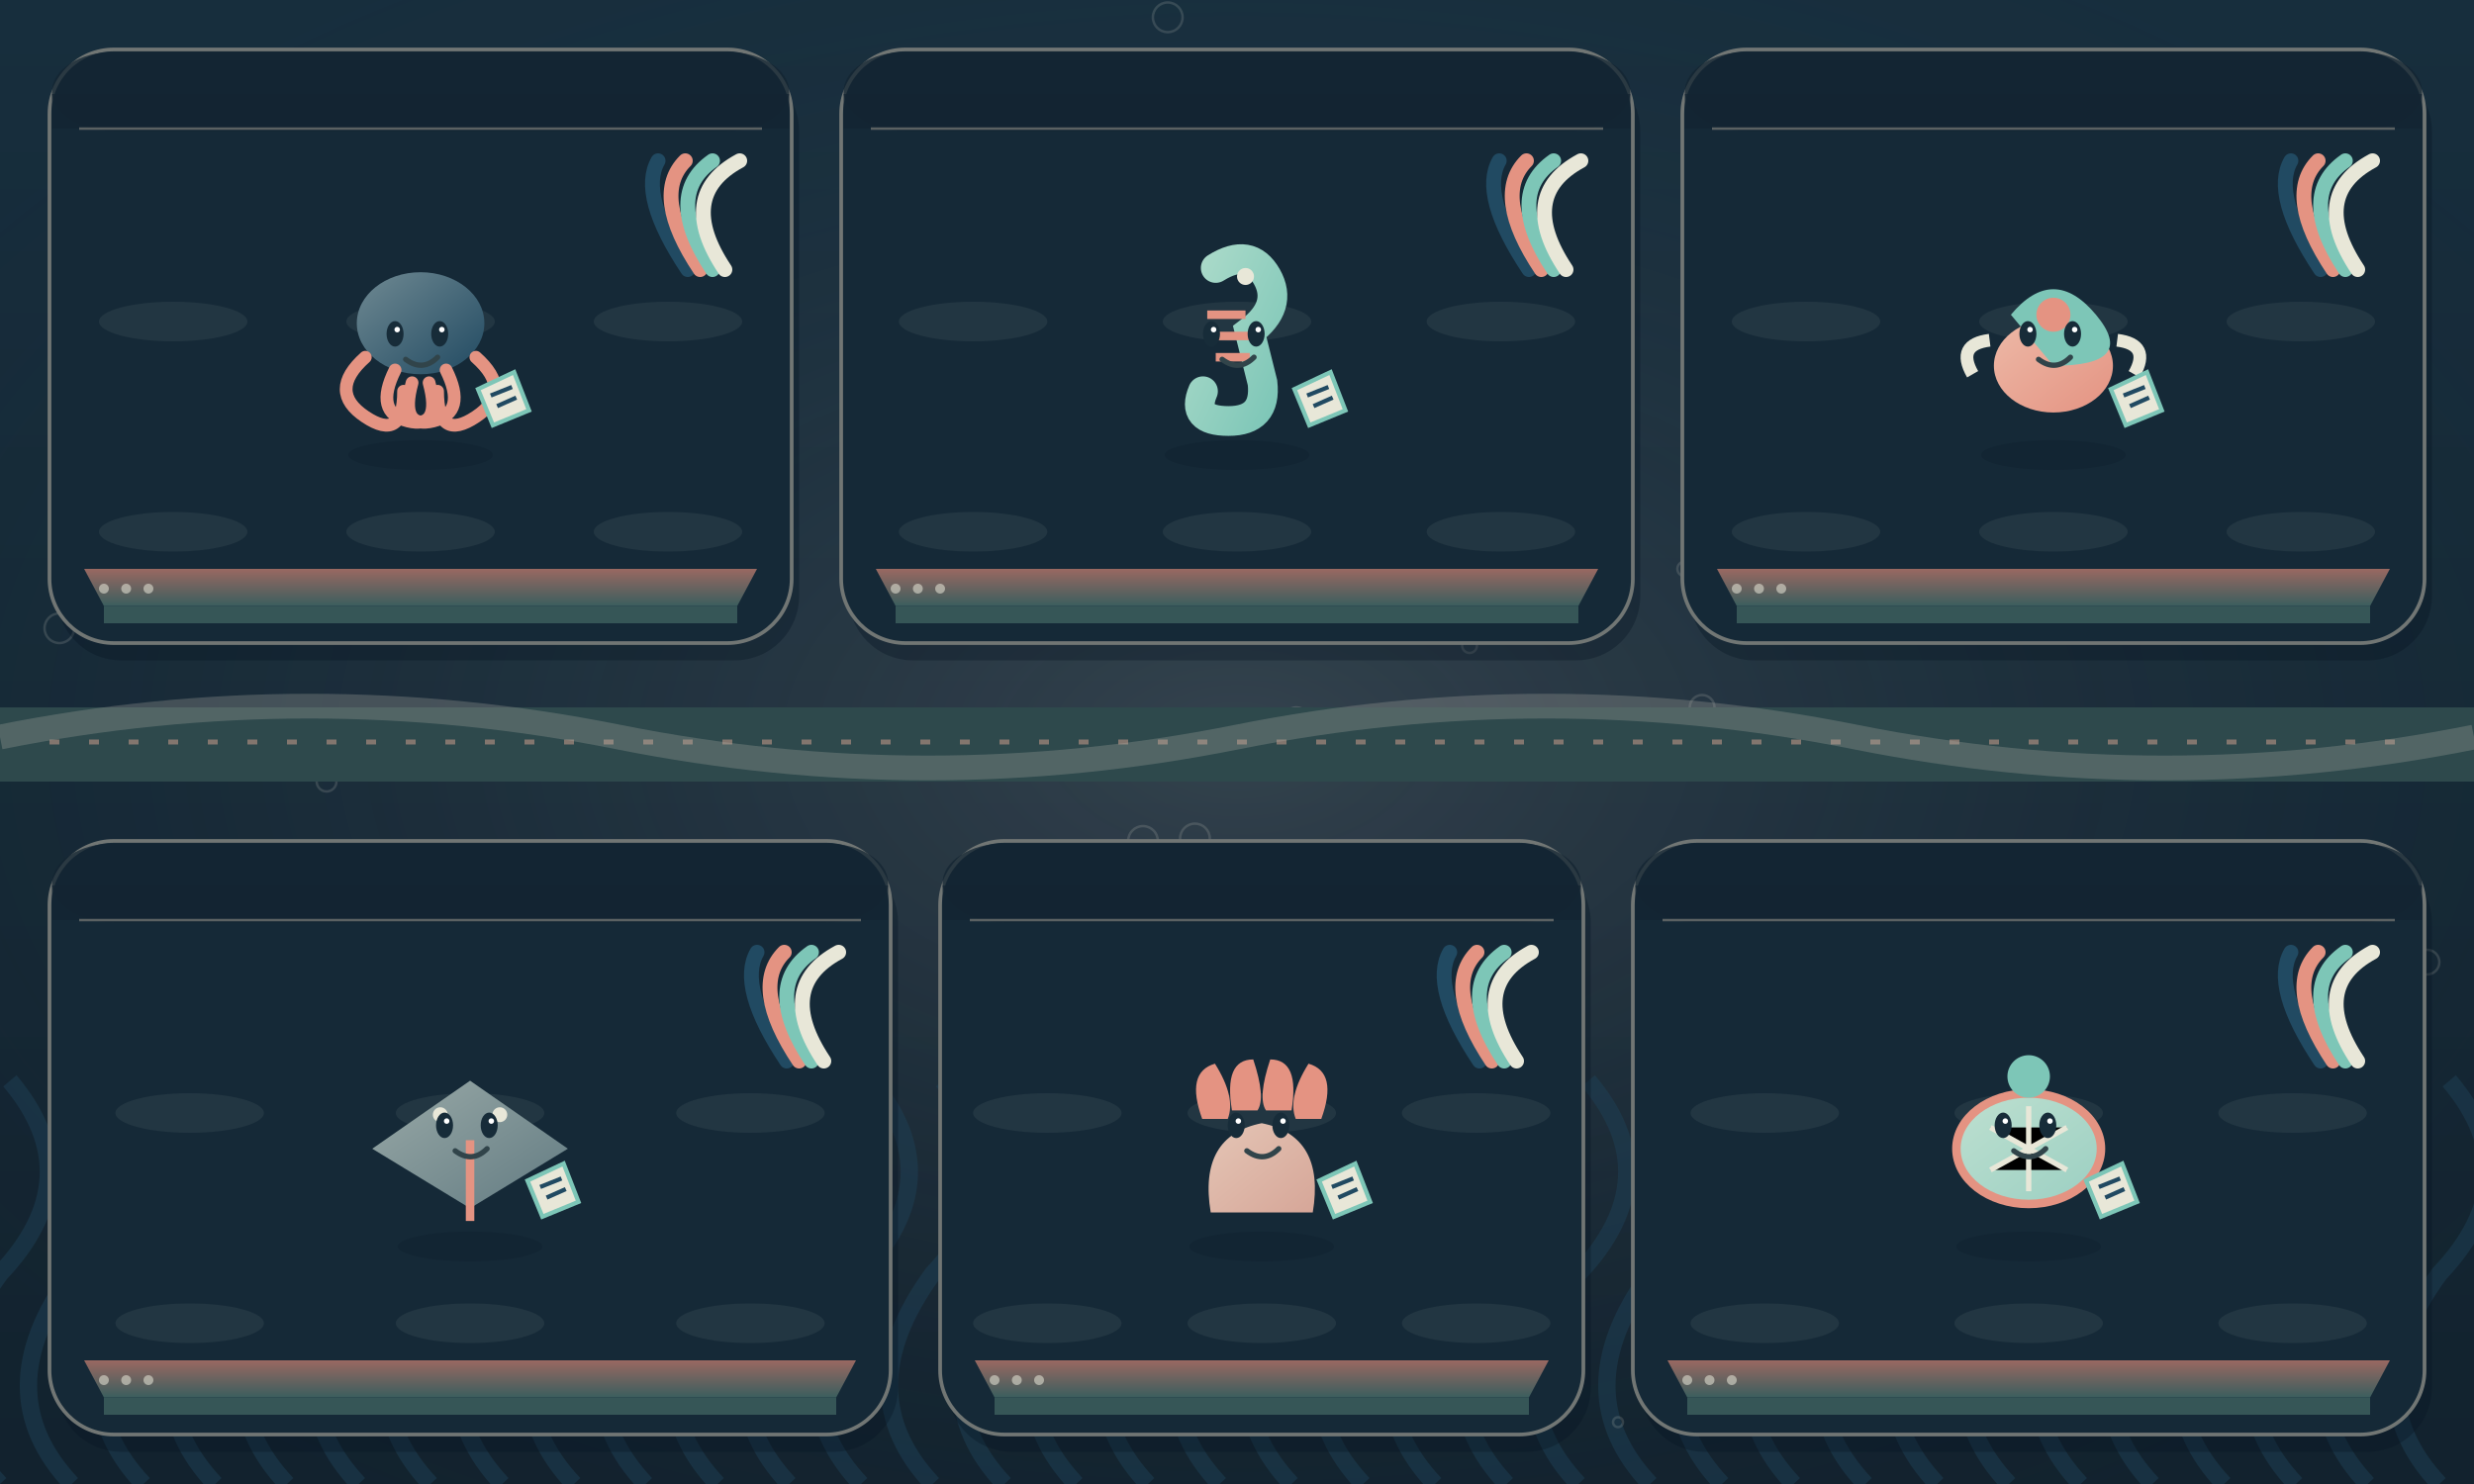
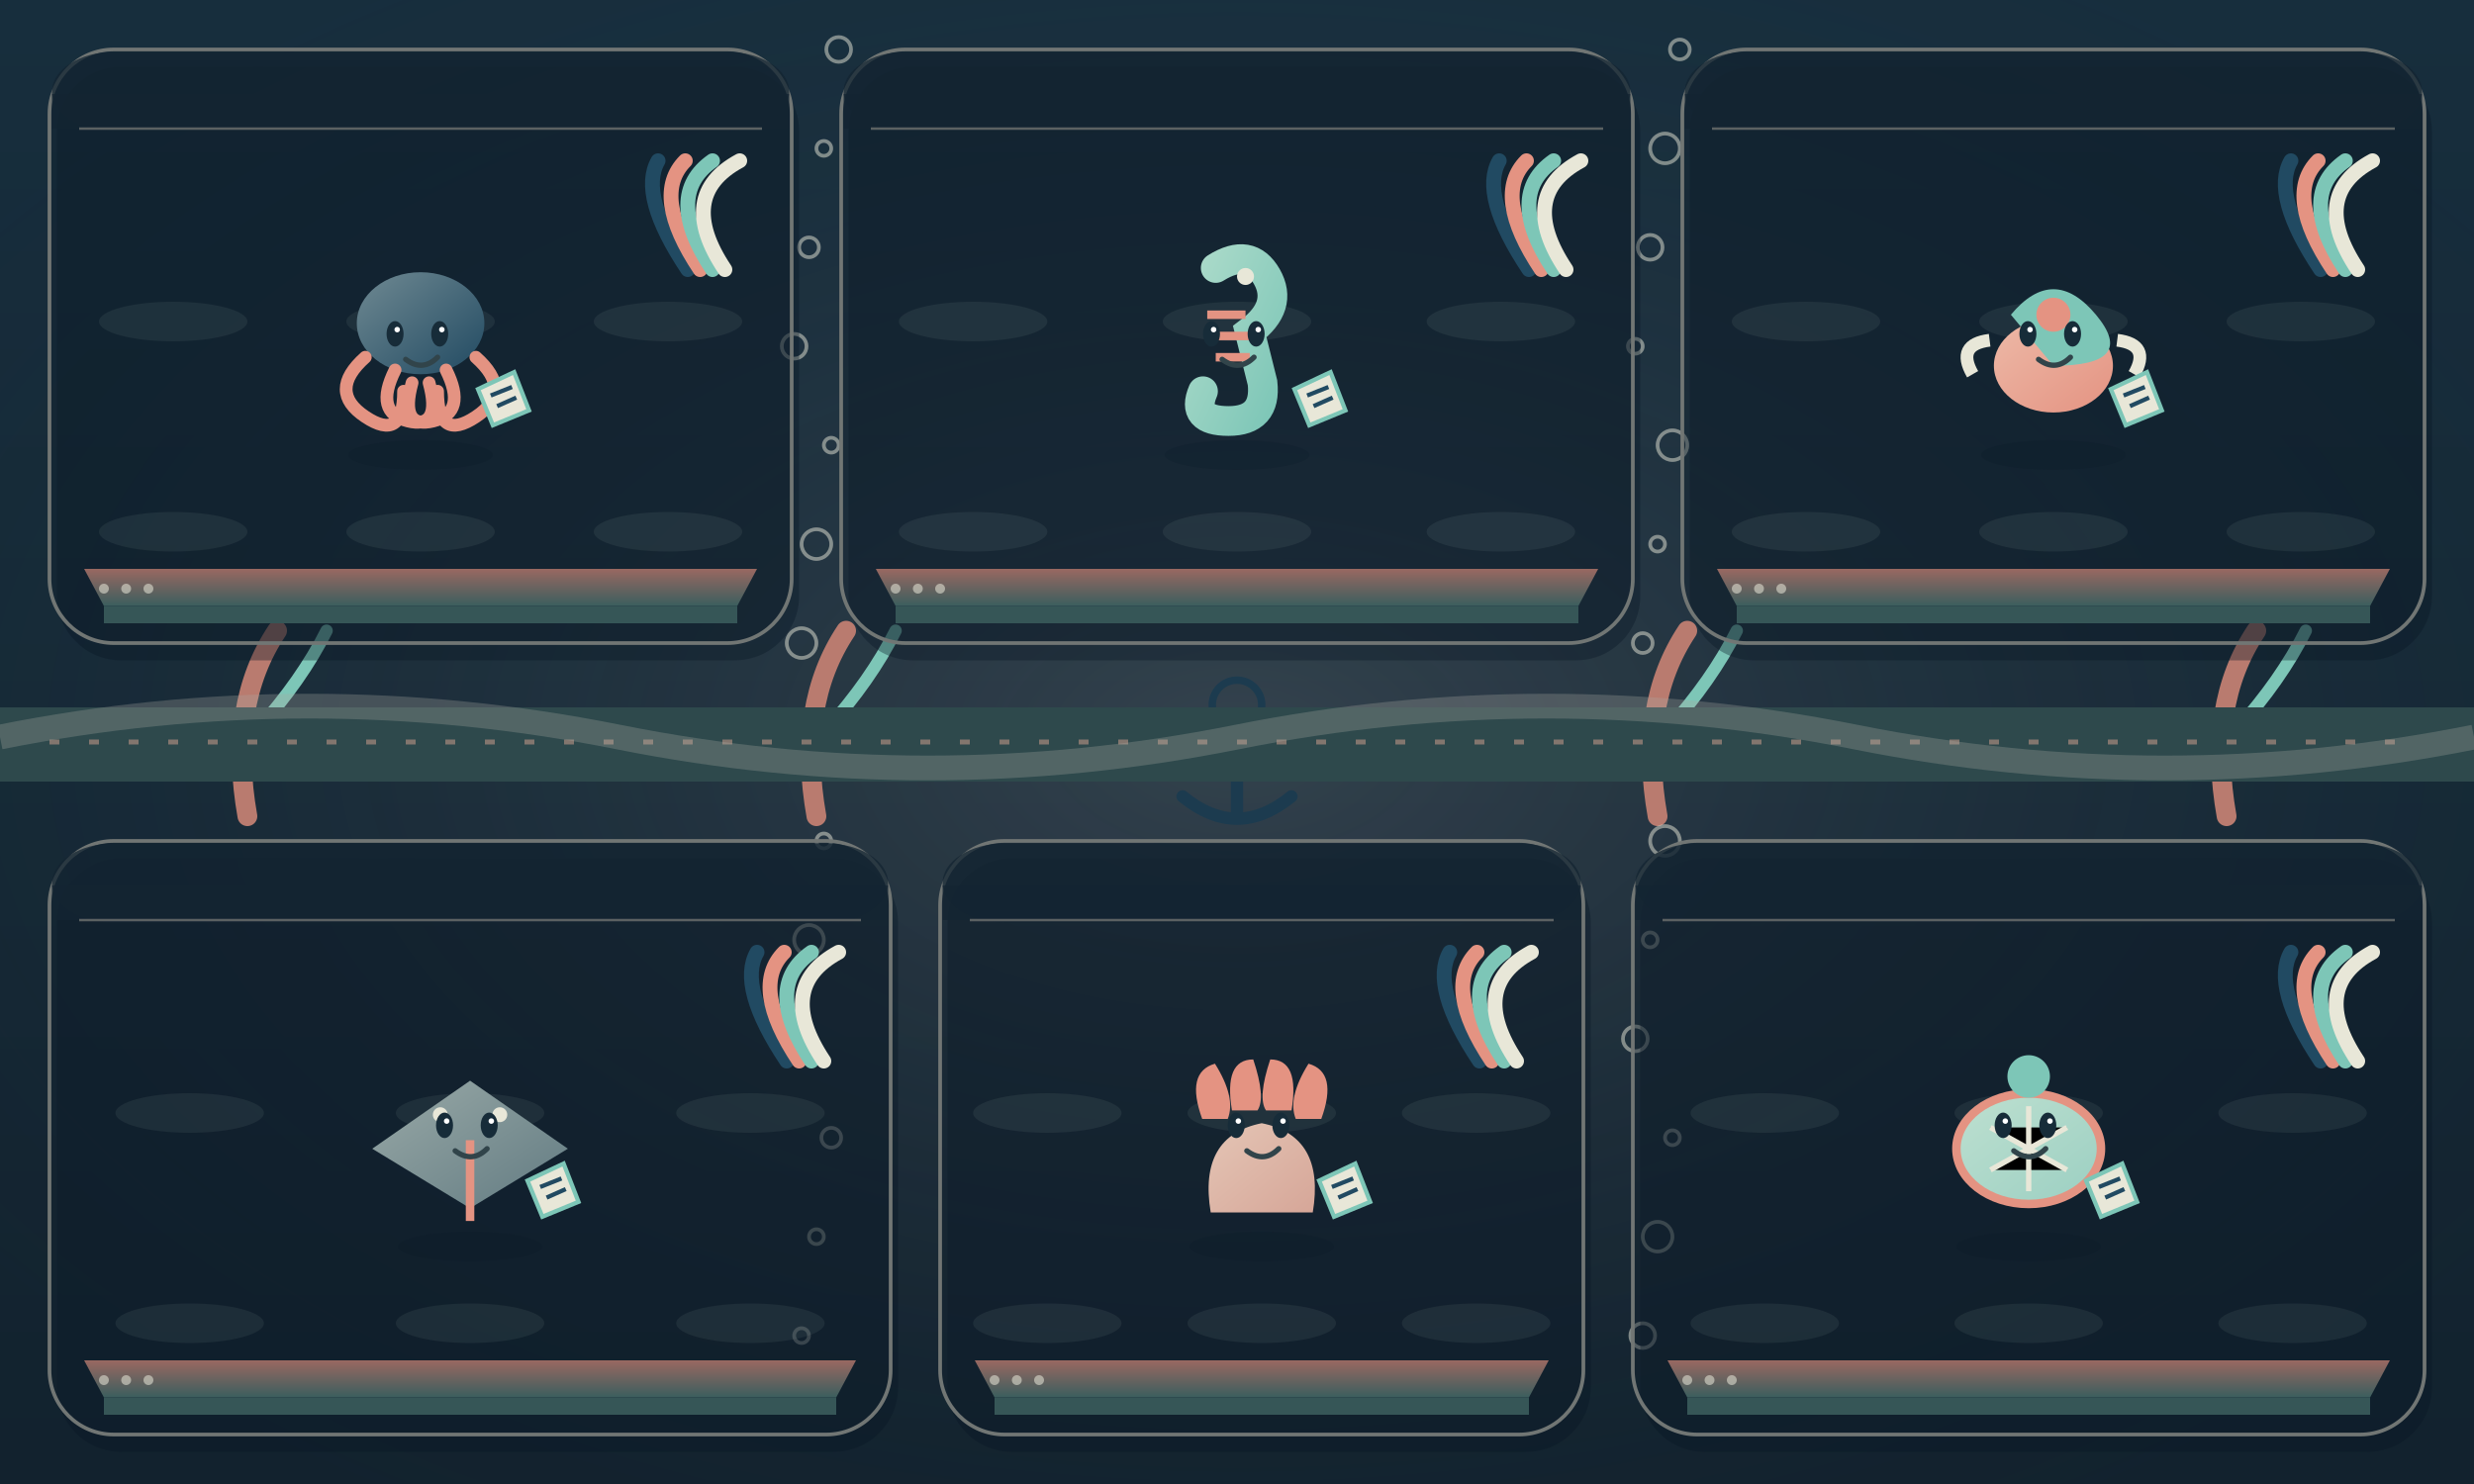
<svg xmlns="http://www.w3.org/2000/svg" width="800" height="480" viewBox="0 0 1000 600">
  <defs>
    <linearGradient id="sky" x1="0" y1="0" x2="0" y2="1">
      <stop offset="0" stop-color="#172e3d" />
      <stop offset="1" stop-color="#12222e" />
    </linearGradient>
    <linearGradient id="desk" x1="0" y1="0" x2="0" y2="1">
      <stop offset="0" stop-color="#996861" />
      <stop offset="1" stop-color="#3b5e5e" />
    </linearGradient>
    <radialGradient id="ambient" cx="50%" cy="50%" r="65%">
      <stop offset="0" stop-color="#f8e4e0" stop-opacity=".14" />
      <stop offset="100%" stop-color="#12222e" stop-opacity="0" />
    </radialGradient>
  </defs>
  <rect width="1000" height="600" fill="url(#sky)" />
  <rect width="1000" height="600" fill="url(#ambient)" />
-   <path d="M0 600q-35-37 0-85 37-39 4-78" fill="none" stroke="#1d4055" stroke-width="7" opacity=".5" />
-   <path d="M29 600q-35-37 0-85 37-39 4-78" fill="none" stroke="#1d4055" stroke-width="7" opacity=".5" />
-   <path d="M58 600q-35-37 0-85 37-39 4-78" fill="none" stroke="#1d4055" stroke-width="7" opacity=".5" />
-   <path d="M87 600q-35-37 0-85 37-39 4-78" fill="none" stroke="#1d4055" stroke-width="7" opacity=".5" />
-   <path d="M116 600q-35-37 0-85 37-39 4-78" fill="none" stroke="#1d4055" stroke-width="7" opacity=".5" />
-   <path d="M145 600q-35-37 0-85 37-39 4-78" fill="none" stroke="#1d4055" stroke-width="7" opacity=".5" />
-   <path d="M174 600q-35-37 0-85 37-39 4-78" fill="none" stroke="#1d4055" stroke-width="7" opacity=".5" />
-   <path d="M203 600q-35-37 0-85 37-39 4-78" fill="none" stroke="#1d4055" stroke-width="7" opacity=".5" />
-   <path d="M232 600q-35-37 0-85 37-39 4-78" fill="none" stroke="#1d4055" stroke-width="7" opacity=".5" />
-   <path d="M261 600q-35-37 0-85 37-39 4-78" fill="none" stroke="#1d4055" stroke-width="7" opacity=".5" />
-   <path d="M290 600q-35-37 0-85 37-39 4-78" fill="none" stroke="#1d4055" stroke-width="7" opacity=".5" />
-   <path d="M319 600q-35-37 0-85 37-39 4-78" fill="none" stroke="#1d4055" stroke-width="7" opacity=".5" />
-   <path d="M348 600q-35-37 0-85 37-39 4-78" fill="none" stroke="#1d4055" stroke-width="7" opacity=".5" />
-   <path d="M377 600q-35-37 0-85 37-39 4-78" fill="none" stroke="#1d4055" stroke-width="7" opacity=".5" />
-   <path d="M406 600q-35-37 0-85 37-39 4-78" fill="none" stroke="#1d4055" stroke-width="7" opacity=".5" />
-   <path d="M435 600q-35-37 0-85 37-39 4-78" fill="none" stroke="#1d4055" stroke-width="7" opacity=".5" />
-   <path d="M464 600q-35-37 0-85 37-39 4-78" fill="none" stroke="#1d4055" stroke-width="7" opacity=".5" />
-   <path d="M493 600q-35-37 0-85 37-39 4-78" fill="none" stroke="#1d4055" stroke-width="7" opacity=".5" />
-   <path d="M522 600q-35-37 0-85 37-39 4-78" fill="none" stroke="#1d4055" stroke-width="7" opacity=".5" />
-   <path d="M551 600q-35-37 0-85 37-39 4-78" fill="none" stroke="#1d4055" stroke-width="7" opacity=".5" />
-   <path d="M580 600q-35-37 0-85 37-39 4-78" fill="none" stroke="#1d4055" stroke-width="7" opacity=".5" />
-   <path d="M609 600q-35-37 0-85 37-39 4-78" fill="none" stroke="#1d4055" stroke-width="7" opacity=".5" />
-   <path d="M638 600q-35-37 0-85 37-39 4-78" fill="none" stroke="#1d4055" stroke-width="7" opacity=".5" />
-   <path d="M667 600q-35-37 0-85 37-39 4-78" fill="none" stroke="#1d4055" stroke-width="7" opacity=".5" />
-   <path d="M696 600q-35-37 0-85 37-39 4-78" fill="none" stroke="#1d4055" stroke-width="7" opacity=".5" />
-   <path d="M725 600q-35-37 0-85 37-39 4-78" fill="none" stroke="#1d4055" stroke-width="7" opacity=".5" />
-   <path d="M754 600q-35-37 0-85 37-39 4-78" fill="none" stroke="#1d4055" stroke-width="7" opacity=".5" />
-   <path d="M783 600q-35-37 0-85 37-39 4-78" fill="none" stroke="#1d4055" stroke-width="7" opacity=".5" />
-   <path d="M812 600q-35-37 0-85 37-39 4-78" fill="none" stroke="#1d4055" stroke-width="7" opacity=".5" />
-   <path d="M841 600q-35-37 0-85 37-39 4-78" fill="none" stroke="#1d4055" stroke-width="7" opacity=".5" />
-   <path d="M870 600q-35-37 0-85 37-39 4-78" fill="none" stroke="#1d4055" stroke-width="7" opacity=".5" />
-   <path d="M899 600q-35-37 0-85 37-39 4-78" fill="none" stroke="#1d4055" stroke-width="7" opacity=".5" />
-   <path d="M928 600q-35-37 0-85 37-39 4-78" fill="none" stroke="#1d4055" stroke-width="7" opacity=".5" />
-   <path d="M957 600q-35-37 0-85 37-39 4-78" fill="none" stroke="#1d4055" stroke-width="7" opacity=".5" />
-   <path d="M986 600q-35-37 0-85 37-39 4-78" fill="none" stroke="#1d4055" stroke-width="7" opacity=".5" />
-   <circle cx="552" cy="296" r="6" fill="none" stroke="#E8E7D8" opacity=".15" />
-   <circle cx="30" cy="215" r="4" fill="none" stroke="#E8E7D8" opacity=".15" />
-   <circle cx="49" cy="406" r="5" fill="none" stroke="#E8E7D8" opacity=".15" />
-   <circle cx="656" cy="137" r="2" fill="none" stroke="#E8E7D8" opacity=".15" />
-   <circle cx="472" cy="7" r="6" fill="none" stroke="#E8E7D8" opacity=".15" />
-   <circle cx="954" cy="248" r="2" fill="none" stroke="#E8E7D8" opacity=".15" />
-   <circle cx="74" cy="163" r="6" fill="none" stroke="#E8E7D8" opacity=".15" />
-   <circle cx="543" cy="411" r="4" fill="none" stroke="#E8E7D8" opacity=".15" />
-   <circle cx="548" cy="69" r="5" fill="none" stroke="#E8E7D8" opacity=".15" />
-   <circle cx="24" cy="254" r="6" fill="none" stroke="#E8E7D8" opacity=".15" />
-   <circle cx="688" cy="286" r="5" fill="none" stroke="#E8E7D8" opacity=".15" />
-   <circle cx="579" cy="97" r="4" fill="none" stroke="#E8E7D8" opacity=".15" />
-   <circle cx="654" cy="575" r="2" fill="none" stroke="#E8E7D8" opacity=".15" />
-   <circle cx="628" cy="506" r="4" fill="none" stroke="#E8E7D8" opacity=".15" />
-   <circle cx="132" cy="316" r="4" fill="none" stroke="#E8E7D8" opacity=".15" />
-   <circle cx="258" cy="519" r="2" fill="none" stroke="#E8E7D8" opacity=".15" />
-   <circle cx="141" cy="249" r="4" fill="none" stroke="#E8E7D8" opacity=".15" />
-   <circle cx="121" cy="29" r="5" fill="none" stroke="#E8E7D8" opacity=".15" />
-   <circle cx="938" cy="517" r="4" fill="none" stroke="#E8E7D8" opacity=".15" />
-   <circle cx="183" cy="536" r="3" fill="none" stroke="#E8E7D8" opacity=".15" />
-   <circle cx="483" cy="339" r="6" fill="none" stroke="#E8E7D8" opacity=".15" />
-   <circle cx="462" cy="340" r="6" fill="none" stroke="#E8E7D8" opacity=".15" />
-   <circle cx="345" cy="69" r="2" fill="none" stroke="#E8E7D8" opacity=".15" />
-   <circle cx="959" cy="105" r="5" fill="none" stroke="#E8E7D8" opacity=".15" />
-   <circle cx="899" cy="497" r="4" fill="none" stroke="#E8E7D8" opacity=".15" />
-   <circle cx="954" cy="490" r="4" fill="none" stroke="#E8E7D8" opacity=".15" />
-   <circle cx="594" cy="261" r="3" fill="none" stroke="#E8E7D8" opacity=".15" />
-   <circle cx="702" cy="189" r="3" fill="none" stroke="#E8E7D8" opacity=".15" />
-   <circle cx="524" cy="291" r="5" fill="none" stroke="#E8E7D8" opacity=".15" />
-   <circle cx="681" cy="230" r="3" fill="none" stroke="#E8E7D8" opacity=".15" />
-   <circle cx="488" cy="378" r="5" fill="none" stroke="#E8E7D8" opacity=".15" />
-   <circle cx="920" cy="306" r="6" fill="none" stroke="#E8E7D8" opacity=".15" />
-   <circle cx="981" cy="389" r="5" fill="none" stroke="#E8E7D8" opacity=".15" />
-   <circle cx="308" cy="482" r="4" fill="none" stroke="#E8E7D8" opacity=".15" />
-   <circle cx="317" cy="530" r="3" fill="none" stroke="#E8E7D8" opacity=".15" />
+   <path d="M100 330q-8-45 12-75" fill="none" stroke="#b97b6f" stroke-width="8" stroke-linecap="round" />
+   <path d="M104 295q18-20 28-40" fill="none" stroke="#7DC6B7" stroke-width="5" stroke-linecap="round" />
+   <path d="M330 330q-8-45 12-75" fill="none" stroke="#b97b6f" stroke-width="8" stroke-linecap="round" />
+   <path d="M334 295q18-20 28-40" fill="none" stroke="#7DC6B7" stroke-width="5" stroke-linecap="round" />
+   <path d="M670 330q-8-45 12-75" fill="none" stroke="#b97b6f" stroke-width="8" stroke-linecap="round" />
+   <path d="M674 295q18-20 28-40" fill="none" stroke="#7DC6B7" stroke-width="5" stroke-linecap="round" />
+   <path d="M900 330q-8-45 12-75" fill="none" stroke="#b97b6f" stroke-width="8" stroke-linecap="round" />
+   <path d="M904 295q18-20 28-40" fill="none" stroke="#7DC6B7" stroke-width="5" stroke-linecap="round" />
+   <circle cx="339" cy="20" r="5" fill="none" stroke="#E8E7D8" stroke-width="1.5" opacity=".5" />
+   <circle cx="333" cy="60" r="3" fill="none" stroke="#E8E7D8" stroke-width="1.5" opacity=".5" />
+   <circle cx="327" cy="100" r="4" fill="none" stroke="#E8E7D8" stroke-width="1.5" opacity=".5" />
+   <circle cx="321" cy="140" r="5" fill="none" stroke="#E8E7D8" stroke-width="1.5" opacity=".5" />
+   <circle cx="336" cy="180" r="3" fill="none" stroke="#E8E7D8" stroke-width="1.5" opacity=".5" />
+   <circle cx="330" cy="220" r="6" fill="none" stroke="#E8E7D8" stroke-width="1.5" opacity=".5" />
+   <circle cx="324" cy="260" r="6" fill="none" stroke="#E8E7D8" stroke-width="1.5" opacity=".5" />
+   <circle cx="339" cy="300" r="4" fill="none" stroke="#E8E7D8" stroke-width="1.5" opacity=".5" />
+   <circle cx="333" cy="340" r="3" fill="none" stroke="#E8E7D8" stroke-width="1.5" opacity=".5" />
+   <circle cx="327" cy="380" r="6" fill="none" stroke="#E8E7D8" stroke-width="1.5" opacity=".5" />
+   <circle cx="321" cy="420" r="3" fill="none" stroke="#E8E7D8" stroke-width="1.5" opacity=".5" />
+   <circle cx="336" cy="460" r="4" fill="none" stroke="#E8E7D8" stroke-width="1.5" opacity=".5" />
+   <circle cx="330" cy="500" r="3" fill="none" stroke="#E8E7D8" stroke-width="1.5" opacity=".5" />
+   <circle cx="324" cy="540" r="3" fill="none" stroke="#E8E7D8" stroke-width="1.5" opacity=".5" />
+   <circle cx="679" cy="20" r="4" fill="none" stroke="#E8E7D8" stroke-width="1.5" opacity=".5" />
+   <circle cx="673" cy="60" r="6" fill="none" stroke="#E8E7D8" stroke-width="1.5" opacity=".5" />
+   <circle cx="667" cy="100" r="5" fill="none" stroke="#E8E7D8" stroke-width="1.5" opacity=".5" />
+   <circle cx="661" cy="140" r="3" fill="none" stroke="#E8E7D8" stroke-width="1.5" opacity=".5" />
+   <circle cx="676" cy="180" r="6" fill="none" stroke="#E8E7D8" stroke-width="1.5" opacity=".5" />
+   <circle cx="670" cy="220" r="3" fill="none" stroke="#E8E7D8" stroke-width="1.5" opacity=".5" />
+   <circle cx="664" cy="260" r="4" fill="none" stroke="#E8E7D8" stroke-width="1.5" opacity=".5" />
+   <circle cx="679" cy="300" r="5" fill="none" stroke="#E8E7D8" stroke-width="1.5" opacity=".5" />
+   <circle cx="673" cy="340" r="6" fill="none" stroke="#E8E7D8" stroke-width="1.5" opacity=".5" />
+   <circle cx="667" cy="380" r="3" fill="none" stroke="#E8E7D8" stroke-width="1.5" opacity=".5" />
+   <circle cx="661" cy="420" r="5" fill="none" stroke="#E8E7D8" stroke-width="1.5" opacity=".5" />
+   <circle cx="676" cy="460" r="3" fill="none" stroke="#E8E7D8" stroke-width="1.5" opacity=".5" />
+   <circle cx="670" cy="500" r="6" fill="none" stroke="#E8E7D8" stroke-width="1.5" opacity=".5" />
+   <circle cx="664" cy="540" r="5" fill="none" stroke="#E8E7D8" stroke-width="1.5" opacity=".5" />
+   <circle cx="500" cy="285" r="10" fill="none" stroke="#1c3b4f" stroke-width="3" />
+   <line x1="500" y1="295" x2="500" y2="330" stroke="#1c3b4f" stroke-width="5" />
+   <path d="M478 322q22 18 44 0" fill="none" stroke="#1c3b4f" stroke-width="5" stroke-linecap="round" />
  <path d="M0 286h1000v30H0z" fill="#2e494c" />
  <path d="M20 300h960" stroke="#ecac96" stroke-width="2" stroke-dasharray="4 12" opacity=".45" />
  <path d="M0 298q125-25 250 0t250 0 250 0 250 0" fill="none" stroke="#a7a9a2" stroke-width="10" opacity=".3" />
  <rect x="23" y="27" width="300" height="240" rx="26" fill="#071422" opacity=".35" />
-   <rect x="20" y="20" width="300" height="240" rx="26" fill="#152937" stroke="#717674" stroke-width="1.5" />
+   <rect x="20" y="20" width="300" height="240" rx="26" fill="#12212d" fill-opacity=".4" stroke="#717674" stroke-width="1.5" />
  <rect x="21" y="21" width="298" height="32" rx="25" fill="#132431" opacity=".75" />
  <rect x="21" y="38" width="298" height="14" fill="#132431" opacity=".75" />
  <line x1="32" y1="52" x2="308" y2="52" stroke="#5b6162" stroke-width="1" />
  <path d="M34 230h272l-8 15H42z" fill="url(#desk)" />
  <path d="M42 245v7h256v-7" fill="#365657" />
  <ellipse cx="70.0" cy="130" rx="30" ry="8" fill="#d9ecdb" opacity=".07" />
  <ellipse cx="70.0" cy="215" rx="30" ry="8" fill="#d9ecdb" opacity=".07" />
  <ellipse cx="170.0" cy="130" rx="30" ry="8" fill="#d9ecdb" opacity=".07" />
  <ellipse cx="170.0" cy="215" rx="30" ry="8" fill="#d9ecdb" opacity=".07" />
  <ellipse cx="270.0" cy="130" rx="30" ry="8" fill="#d9ecdb" opacity=".07" />
  <ellipse cx="270.0" cy="215" rx="30" ry="8" fill="#d9ecdb" opacity=".07" />
  <path d="M278 109q-20-30 -12-44" fill="none" stroke="#214A62" stroke-width="6" stroke-linecap="round" />
  <path d="M283 109q-20-30 -6-44" fill="none" stroke="#E49382" stroke-width="6" stroke-linecap="round" />
  <path d="M288 109q-20-30 0-44" fill="none" stroke="#7DC6B7" stroke-width="6" stroke-linecap="round" />
  <path d="M293 109q-20-30 6-44" fill="none" stroke="#E8E7D8" stroke-width="6" stroke-linecap="round" />
  <circle cx="42" cy="238" r="2" fill="#E8E7D8" opacity=".55" />
  <circle cx="51" cy="238" r="2" fill="#E8E7D8" opacity=".55" />
  <circle cx="60" cy="238" r="2" fill="#E8E7D8" opacity=".55" />
  <rect x="343" y="27" width="320" height="240" rx="26" fill="#071422" opacity=".35" />
-   <rect x="340" y="20" width="320" height="240" rx="26" fill="#152937" stroke="#717674" stroke-width="1.5" />
+   <rect x="340" y="20" width="320" height="240" rx="26" fill="#12212d" fill-opacity=".4" stroke="#717674" stroke-width="1.5" />
  <rect x="341" y="21" width="318" height="32" rx="25" fill="#132431" opacity=".75" />
  <rect x="341" y="38" width="318" height="14" fill="#132431" opacity=".75" />
  <line x1="352" y1="52" x2="648" y2="52" stroke="#5b6162" stroke-width="1" />
  <path d="M354 230h292l-8 15H362z" fill="url(#desk)" />
  <path d="M362 245v7h276v-7" fill="#365657" />
  <ellipse cx="393.333" cy="130" rx="30" ry="8" fill="#d9ecdb" opacity=".07" />
  <ellipse cx="393.333" cy="215" rx="30" ry="8" fill="#d9ecdb" opacity=".07" />
  <ellipse cx="500.0" cy="130" rx="30" ry="8" fill="#d9ecdb" opacity=".07" />
  <ellipse cx="500.0" cy="215" rx="30" ry="8" fill="#d9ecdb" opacity=".07" />
  <ellipse cx="606.667" cy="130" rx="30" ry="8" fill="#d9ecdb" opacity=".07" />
  <ellipse cx="606.667" cy="215" rx="30" ry="8" fill="#d9ecdb" opacity=".07" />
  <path d="M618 109q-20-30 -12-44" fill="none" stroke="#214A62" stroke-width="6" stroke-linecap="round" />
  <path d="M623 109q-20-30 -6-44" fill="none" stroke="#E49382" stroke-width="6" stroke-linecap="round" />
  <path d="M628 109q-20-30 0-44" fill="none" stroke="#7DC6B7" stroke-width="6" stroke-linecap="round" />
  <path d="M633 109q-20-30 6-44" fill="none" stroke="#E8E7D8" stroke-width="6" stroke-linecap="round" />
  <circle cx="362" cy="238" r="2" fill="#E8E7D8" opacity=".55" />
  <circle cx="371" cy="238" r="2" fill="#E8E7D8" opacity=".55" />
  <circle cx="380" cy="238" r="2" fill="#E8E7D8" opacity=".55" />
  <rect x="683" y="27" width="300" height="240" rx="26" fill="#071422" opacity=".35" />
-   <rect x="680" y="20" width="300" height="240" rx="26" fill="#152937" stroke="#717674" stroke-width="1.5" />
+   <rect x="680" y="20" width="300" height="240" rx="26" fill="#12212d" fill-opacity=".4" stroke="#717674" stroke-width="1.5" />
  <rect x="681" y="21" width="298" height="32" rx="25" fill="#132431" opacity=".75" />
  <rect x="681" y="38" width="298" height="14" fill="#132431" opacity=".75" />
  <line x1="692" y1="52" x2="968" y2="52" stroke="#5b6162" stroke-width="1" />
  <path d="M694 230h272l-8 15H702z" fill="url(#desk)" />
  <path d="M702 245v7h256v-7" fill="#365657" />
  <ellipse cx="730.0" cy="130" rx="30" ry="8" fill="#d9ecdb" opacity=".07" />
  <ellipse cx="730.0" cy="215" rx="30" ry="8" fill="#d9ecdb" opacity=".07" />
  <ellipse cx="830.0" cy="130" rx="30" ry="8" fill="#d9ecdb" opacity=".07" />
  <ellipse cx="830.0" cy="215" rx="30" ry="8" fill="#d9ecdb" opacity=".07" />
  <ellipse cx="930.0" cy="130" rx="30" ry="8" fill="#d9ecdb" opacity=".07" />
  <ellipse cx="930.0" cy="215" rx="30" ry="8" fill="#d9ecdb" opacity=".07" />
  <path d="M938 109q-20-30 -12-44" fill="none" stroke="#214A62" stroke-width="6" stroke-linecap="round" />
  <path d="M943 109q-20-30 -6-44" fill="none" stroke="#E49382" stroke-width="6" stroke-linecap="round" />
  <path d="M948 109q-20-30 0-44" fill="none" stroke="#7DC6B7" stroke-width="6" stroke-linecap="round" />
  <path d="M953 109q-20-30 6-44" fill="none" stroke="#E8E7D8" stroke-width="6" stroke-linecap="round" />
  <circle cx="702" cy="238" r="2" fill="#E8E7D8" opacity=".55" />
  <circle cx="711" cy="238" r="2" fill="#E8E7D8" opacity=".55" />
  <circle cx="720" cy="238" r="2" fill="#E8E7D8" opacity=".55" />
  <rect x="23" y="347" width="340" height="240" rx="26" fill="#071422" opacity=".35" />
-   <rect x="20" y="340" width="340" height="240" rx="26" fill="#152937" stroke="#717674" stroke-width="1.5" />
+   <rect x="20" y="340" width="340" height="240" rx="26" fill="#12212d" fill-opacity=".4" stroke="#717674" stroke-width="1.5" />
  <rect x="21" y="341" width="338" height="32" rx="25" fill="#132431" opacity=".75" />
  <rect x="21" y="358" width="338" height="14" fill="#132431" opacity=".75" />
  <line x1="32" y1="372" x2="348" y2="372" stroke="#5b6162" stroke-width="1" />
  <path d="M34 550h312l-8 15H42z" fill="url(#desk)" />
  <path d="M42 565v7h296v-7" fill="#365657" />
  <ellipse cx="76.667" cy="450" rx="30" ry="8" fill="#d9ecdb" opacity=".07" />
  <ellipse cx="76.667" cy="535" rx="30" ry="8" fill="#d9ecdb" opacity=".07" />
  <ellipse cx="190.0" cy="450" rx="30" ry="8" fill="#d9ecdb" opacity=".07" />
  <ellipse cx="190.0" cy="535" rx="30" ry="8" fill="#d9ecdb" opacity=".07" />
  <ellipse cx="303.333" cy="450" rx="30" ry="8" fill="#d9ecdb" opacity=".07" />
  <ellipse cx="303.333" cy="535" rx="30" ry="8" fill="#d9ecdb" opacity=".07" />
  <path d="M318 429q-20-30 -12-44" fill="none" stroke="#214A62" stroke-width="6" stroke-linecap="round" />
  <path d="M323 429q-20-30 -6-44" fill="none" stroke="#E49382" stroke-width="6" stroke-linecap="round" />
  <path d="M328 429q-20-30 0-44" fill="none" stroke="#7DC6B7" stroke-width="6" stroke-linecap="round" />
  <path d="M333 429q-20-30 6-44" fill="none" stroke="#E8E7D8" stroke-width="6" stroke-linecap="round" />
  <circle cx="42" cy="558" r="2" fill="#E8E7D8" opacity=".55" />
  <circle cx="51" cy="558" r="2" fill="#E8E7D8" opacity=".55" />
  <circle cx="60" cy="558" r="2" fill="#E8E7D8" opacity=".55" />
  <rect x="383" y="347" width="260" height="240" rx="26" fill="#071422" opacity=".35" />
-   <rect x="380" y="340" width="260" height="240" rx="26" fill="#152937" stroke="#717674" stroke-width="1.5" />
+   <rect x="380" y="340" width="260" height="240" rx="26" fill="#12212d" fill-opacity=".4" stroke="#717674" stroke-width="1.5" />
  <rect x="381" y="341" width="258" height="32" rx="25" fill="#132431" opacity=".75" />
  <rect x="381" y="358" width="258" height="14" fill="#132431" opacity=".75" />
  <line x1="392" y1="372" x2="628" y2="372" stroke="#5b6162" stroke-width="1" />
  <path d="M394 550h232l-8 15H402z" fill="url(#desk)" />
  <path d="M402 565v7h216v-7" fill="#365657" />
  <ellipse cx="423.333" cy="450" rx="30" ry="8" fill="#d9ecdb" opacity=".07" />
  <ellipse cx="423.333" cy="535" rx="30" ry="8" fill="#d9ecdb" opacity=".07" />
  <ellipse cx="510.0" cy="450" rx="30" ry="8" fill="#d9ecdb" opacity=".07" />
  <ellipse cx="510.0" cy="535" rx="30" ry="8" fill="#d9ecdb" opacity=".07" />
  <ellipse cx="596.667" cy="450" rx="30" ry="8" fill="#d9ecdb" opacity=".07" />
  <ellipse cx="596.667" cy="535" rx="30" ry="8" fill="#d9ecdb" opacity=".07" />
  <path d="M598 429q-20-30 -12-44" fill="none" stroke="#214A62" stroke-width="6" stroke-linecap="round" />
  <path d="M603 429q-20-30 -6-44" fill="none" stroke="#E49382" stroke-width="6" stroke-linecap="round" />
  <path d="M608 429q-20-30 0-44" fill="none" stroke="#7DC6B7" stroke-width="6" stroke-linecap="round" />
  <path d="M613 429q-20-30 6-44" fill="none" stroke="#E8E7D8" stroke-width="6" stroke-linecap="round" />
  <circle cx="402" cy="558" r="2" fill="#E8E7D8" opacity=".55" />
  <circle cx="411" cy="558" r="2" fill="#E8E7D8" opacity=".55" />
  <circle cx="420" cy="558" r="2" fill="#E8E7D8" opacity=".55" />
  <rect x="663" y="347" width="320" height="240" rx="26" fill="#071422" opacity=".35" />
-   <rect x="660" y="340" width="320" height="240" rx="26" fill="#152937" stroke="#717674" stroke-width="1.5" />
+   <rect x="660" y="340" width="320" height="240" rx="26" fill="#12212d" fill-opacity=".4" stroke="#717674" stroke-width="1.5" />
  <rect x="661" y="341" width="318" height="32" rx="25" fill="#132431" opacity=".75" />
  <rect x="661" y="358" width="318" height="14" fill="#132431" opacity=".75" />
  <line x1="672" y1="372" x2="968" y2="372" stroke="#5b6162" stroke-width="1" />
  <path d="M674 550h292l-8 15H682z" fill="url(#desk)" />
  <path d="M682 565v7h276v-7" fill="#365657" />
  <ellipse cx="713.333" cy="450" rx="30" ry="8" fill="#d9ecdb" opacity=".07" />
  <ellipse cx="713.333" cy="535" rx="30" ry="8" fill="#d9ecdb" opacity=".07" />
  <ellipse cx="820.0" cy="450" rx="30" ry="8" fill="#d9ecdb" opacity=".07" />
  <ellipse cx="820.0" cy="535" rx="30" ry="8" fill="#d9ecdb" opacity=".07" />
  <ellipse cx="926.667" cy="450" rx="30" ry="8" fill="#d9ecdb" opacity=".07" />
  <ellipse cx="926.667" cy="535" rx="30" ry="8" fill="#d9ecdb" opacity=".07" />
  <path d="M938 429q-20-30 -12-44" fill="none" stroke="#214A62" stroke-width="6" stroke-linecap="round" />
  <path d="M943 429q-20-30 -6-44" fill="none" stroke="#E49382" stroke-width="6" stroke-linecap="round" />
  <path d="M948 429q-20-30 0-44" fill="none" stroke="#7DC6B7" stroke-width="6" stroke-linecap="round" />
  <path d="M953 429q-20-30 6-44" fill="none" stroke="#E8E7D8" stroke-width="6" stroke-linecap="round" />
  <circle cx="682" cy="558" r="2" fill="#E8E7D8" opacity=".55" />
  <circle cx="691" cy="558" r="2" fill="#E8E7D8" opacity=".55" />
  <circle cx="700" cy="558" r="2" fill="#E8E7D8" opacity=".55" />
  <svg x="115.0" y="86" width="110" height="110" viewBox="0 0 128 128">
    <defs>
      <linearGradient id="body0" x1="0" y1="0" x2="1" y2="1">
        <stop offset="0" stop-color="#6f8992" />
        <stop offset="1" stop-color="#214A62" />
      </linearGradient>
    </defs>
    <ellipse cx="64" cy="114" rx="34" ry="7" fill="#091726" opacity=".24" />
    <g id="shape-0">
      <ellipse cx="64" cy="52" rx="30" ry="24" fill="url(#body0)" />
      <path d="M38 68q-18 16 0 28t18-12M52 74q-10 20 6 24t10-18M76 74q10 20-6 24t-10-18M90 68q18 16 0 28t-18-12" fill="none" stroke="#E49382" stroke-width="6" stroke-linecap="round" />
    </g>
    <ellipse cx="52" cy="57" rx="4" ry="6" fill="#172c39" />
    <ellipse cx="73" cy="57" rx="4" ry="6" fill="#172c39" />
    <circle cx="53" cy="55" r="1.3" fill="#fff" />
    <circle cx="74" cy="55" r="1.3" fill="#fff" />
    <path d="M57 69q8 6 15-1" fill="none" stroke="#31444a" stroke-width="2.5" stroke-linecap="round" />
    <path d="M91 83l17-8 7 18-17 7z" fill="#E8E7D8" stroke="#7DC6B7" stroke-width="2" />
    <path d="M97 86l10-4m-7 9 9-4" stroke="#214A62" stroke-width="2" />
  </svg>
  <svg x="445.0" y="86" width="110" height="110" viewBox="0 0 128 128">
    <defs>
      <linearGradient id="body1" x1="0" y1="0" x2="1" y2="1">
        <stop offset="0" stop-color="#aadac9" />
        <stop offset="1" stop-color="#7DC6B7" />
      </linearGradient>
    </defs>
    <ellipse cx="64" cy="114" rx="34" ry="7" fill="#091726" opacity=".24" />
    <g id="shape-1">
      <path d="M54 26q16-10 24 4t-8 26l6 24q2 18-16 18t-12-14" fill="none" stroke="url(#body1)" stroke-width="14" stroke-linecap="round" />
      <path d="M50 48h18M52 58h18M54 68h16" stroke="#E49382" stroke-width="4" />
      <circle cx="68" cy="30" r="4" fill="#E8E7D8" />
    </g>
    <ellipse cx="52" cy="57" rx="4" ry="6" fill="#172c39" />
    <ellipse cx="73" cy="57" rx="4" ry="6" fill="#172c39" />
    <circle cx="53" cy="55" r="1.3" fill="#fff" />
    <circle cx="74" cy="55" r="1.3" fill="#fff" />
    <path d="M57 69q8 6 15-1" fill="none" stroke="#31444a" stroke-width="2.5" stroke-linecap="round" />
    <path d="M91 83l17-8 7 18-17 7z" fill="#E8E7D8" stroke="#7DC6B7" stroke-width="2" />
    <path d="M97 86l10-4m-7 9 9-4" stroke="#214A62" stroke-width="2" />
  </svg>
  <svg x="775.0" y="86" width="110" height="110" viewBox="0 0 128 128">
    <defs>
      <linearGradient id="body2" x1="0" y1="0" x2="1" y2="1">
        <stop offset="0" stop-color="#edb9a7" />
        <stop offset="1" stop-color="#E49382" />
      </linearGradient>
    </defs>
    <ellipse cx="64" cy="114" rx="34" ry="7" fill="#091726" opacity=".24" />
    <g id="shape-2">
      <ellipse cx="64" cy="72" rx="28" ry="22" fill="url(#body2)" />
      <path d="M44 48q20-24 40 0t-20 24z" fill="#7DC6B7" />
      <circle cx="64" cy="48" r="8" fill="#E49382" />
      <path d="M26 76q-8-14 8-16M102 76q8-14-8-16" fill="none" stroke="#E8E7D8" stroke-width="6" />
    </g>
    <ellipse cx="52" cy="57" rx="4" ry="6" fill="#172c39" />
    <ellipse cx="73" cy="57" rx="4" ry="6" fill="#172c39" />
    <circle cx="53" cy="55" r="1.3" fill="#fff" />
    <circle cx="74" cy="55" r="1.3" fill="#fff" />
    <path d="M57 69q8 6 15-1" fill="none" stroke="#31444a" stroke-width="2.5" stroke-linecap="round" />
    <path d="M91 83l17-8 7 18-17 7z" fill="#E8E7D8" stroke="#7DC6B7" stroke-width="2" />
    <path d="M97 86l10-4m-7 9 9-4" stroke="#214A62" stroke-width="2" />
  </svg>
  <svg x="135.0" y="406" width="110" height="110" viewBox="0 0 128 128">
    <defs>
      <linearGradient id="body3" x1="0" y1="0" x2="1" y2="1">
        <stop offset="0" stop-color="#99a9a7" />
        <stop offset="1" stop-color="#627b82" />
      </linearGradient>
    </defs>
    <ellipse cx="64" cy="114" rx="34" ry="7" fill="#091726" opacity=".24" />
    <g id="shape-3">
      <path d="M64 36L18 68l46 28 46-28z" fill="url(#body3)" />
      <path d="M64 64v38" stroke="#E49382" stroke-width="4" />
      <circle cx="50" cy="52" r="3.5" fill="#E8E7D8" />
      <circle cx="78" cy="52" r="3.5" fill="#E8E7D8" />
    </g>
    <ellipse cx="52" cy="57" rx="4" ry="6" fill="#172c39" />
    <ellipse cx="73" cy="57" rx="4" ry="6" fill="#172c39" />
    <circle cx="53" cy="55" r="1.3" fill="#fff" />
    <circle cx="74" cy="55" r="1.3" fill="#fff" />
    <path d="M57 69q8 6 15-1" fill="none" stroke="#31444a" stroke-width="2.5" stroke-linecap="round" />
    <path d="M91 83l17-8 7 18-17 7z" fill="#E8E7D8" stroke="#7DC6B7" stroke-width="2" />
    <path d="M97 86l10-4m-7 9 9-4" stroke="#214A62" stroke-width="2" />
  </svg>
  <svg x="455.0" y="406" width="110" height="110" viewBox="0 0 128 128">
    <defs>
      <linearGradient id="body4" x1="0" y1="0" x2="1" y2="1">
        <stop offset="0" stop-color="#e4c5b5" />
        <stop offset="1" stop-color="#d6a698" />
      </linearGradient>
    </defs>
    <ellipse cx="64" cy="114" rx="34" ry="7" fill="#091726" opacity=".24" />
    <g id="shape-4">
      <path d="M40 98q-6-36 24-42 30 6 24 42z" fill="url(#body4)" />
      <path d="M36 54q-8-22 6-26 10 16 6 26M50 50q-4-24 10-24 6 18 2 24M78 50q4-24-10-24-6 18-2 24M92 54q8-22-6-26-10 16-6 26" fill="#E49382" />
    </g>
    <ellipse cx="52" cy="57" rx="4" ry="6" fill="#172c39" />
    <ellipse cx="73" cy="57" rx="4" ry="6" fill="#172c39" />
    <circle cx="53" cy="55" r="1.3" fill="#fff" />
    <circle cx="74" cy="55" r="1.3" fill="#fff" />
    <path d="M57 69q8 6 15-1" fill="none" stroke="#31444a" stroke-width="2.5" stroke-linecap="round" />
    <path d="M91 83l17-8 7 18-17 7z" fill="#E8E7D8" stroke="#7DC6B7" stroke-width="2" />
    <path d="M97 86l10-4m-7 9 9-4" stroke="#214A62" stroke-width="2" />
  </svg>
  <svg x="765.0" y="406" width="110" height="110" viewBox="0 0 128 128">
    <defs>
      <linearGradient id="body5" x1="0" y1="0" x2="1" y2="1">
        <stop offset="0" stop-color="#bee0d0" />
        <stop offset="1" stop-color="#9bcfc2" />
      </linearGradient>
    </defs>
    <ellipse cx="64" cy="114" rx="34" ry="7" fill="#091726" opacity=".24" />
    <g id="shape-5">
      <ellipse cx="64" cy="68" rx="34" ry="26" fill="url(#body5)" stroke="#E49382" stroke-width="4" />
      <path d="M64 48v40M46 58l18 10 18-10M46 78l18-10 18 10" stroke="#E8E7D8" stroke-width="2.5" />
      <circle cx="64" cy="34" r="10" fill="#7DC6B7" />
    </g>
    <ellipse cx="52" cy="57" rx="4" ry="6" fill="#172c39" />
    <ellipse cx="73" cy="57" rx="4" ry="6" fill="#172c39" />
    <circle cx="53" cy="55" r="1.3" fill="#fff" />
    <circle cx="74" cy="55" r="1.3" fill="#fff" />
    <path d="M57 69q8 6 15-1" fill="none" stroke="#31444a" stroke-width="2.5" stroke-linecap="round" />
    <path d="M91 83l17-8 7 18-17 7z" fill="#E8E7D8" stroke="#7DC6B7" stroke-width="2" />
    <path d="M97 86l10-4m-7 9 9-4" stroke="#214A62" stroke-width="2" />
  </svg>
</svg>
